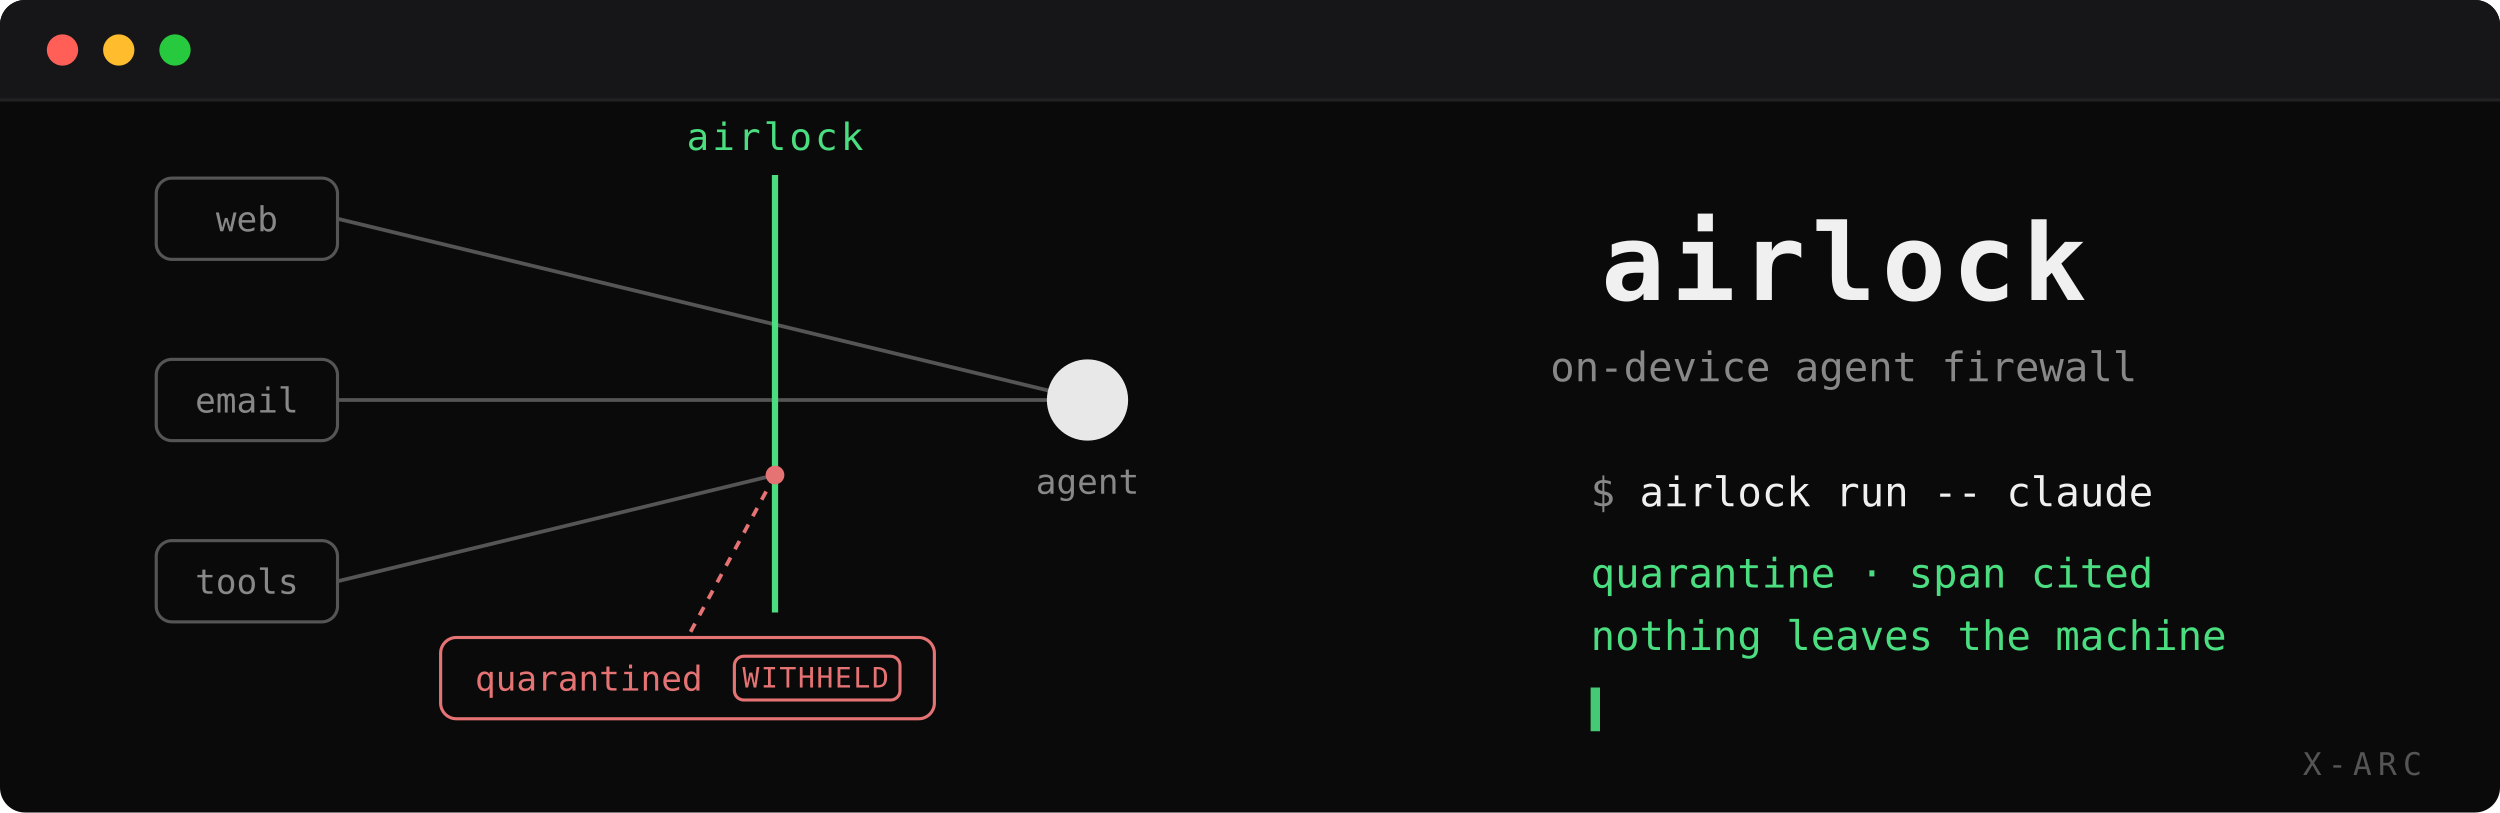
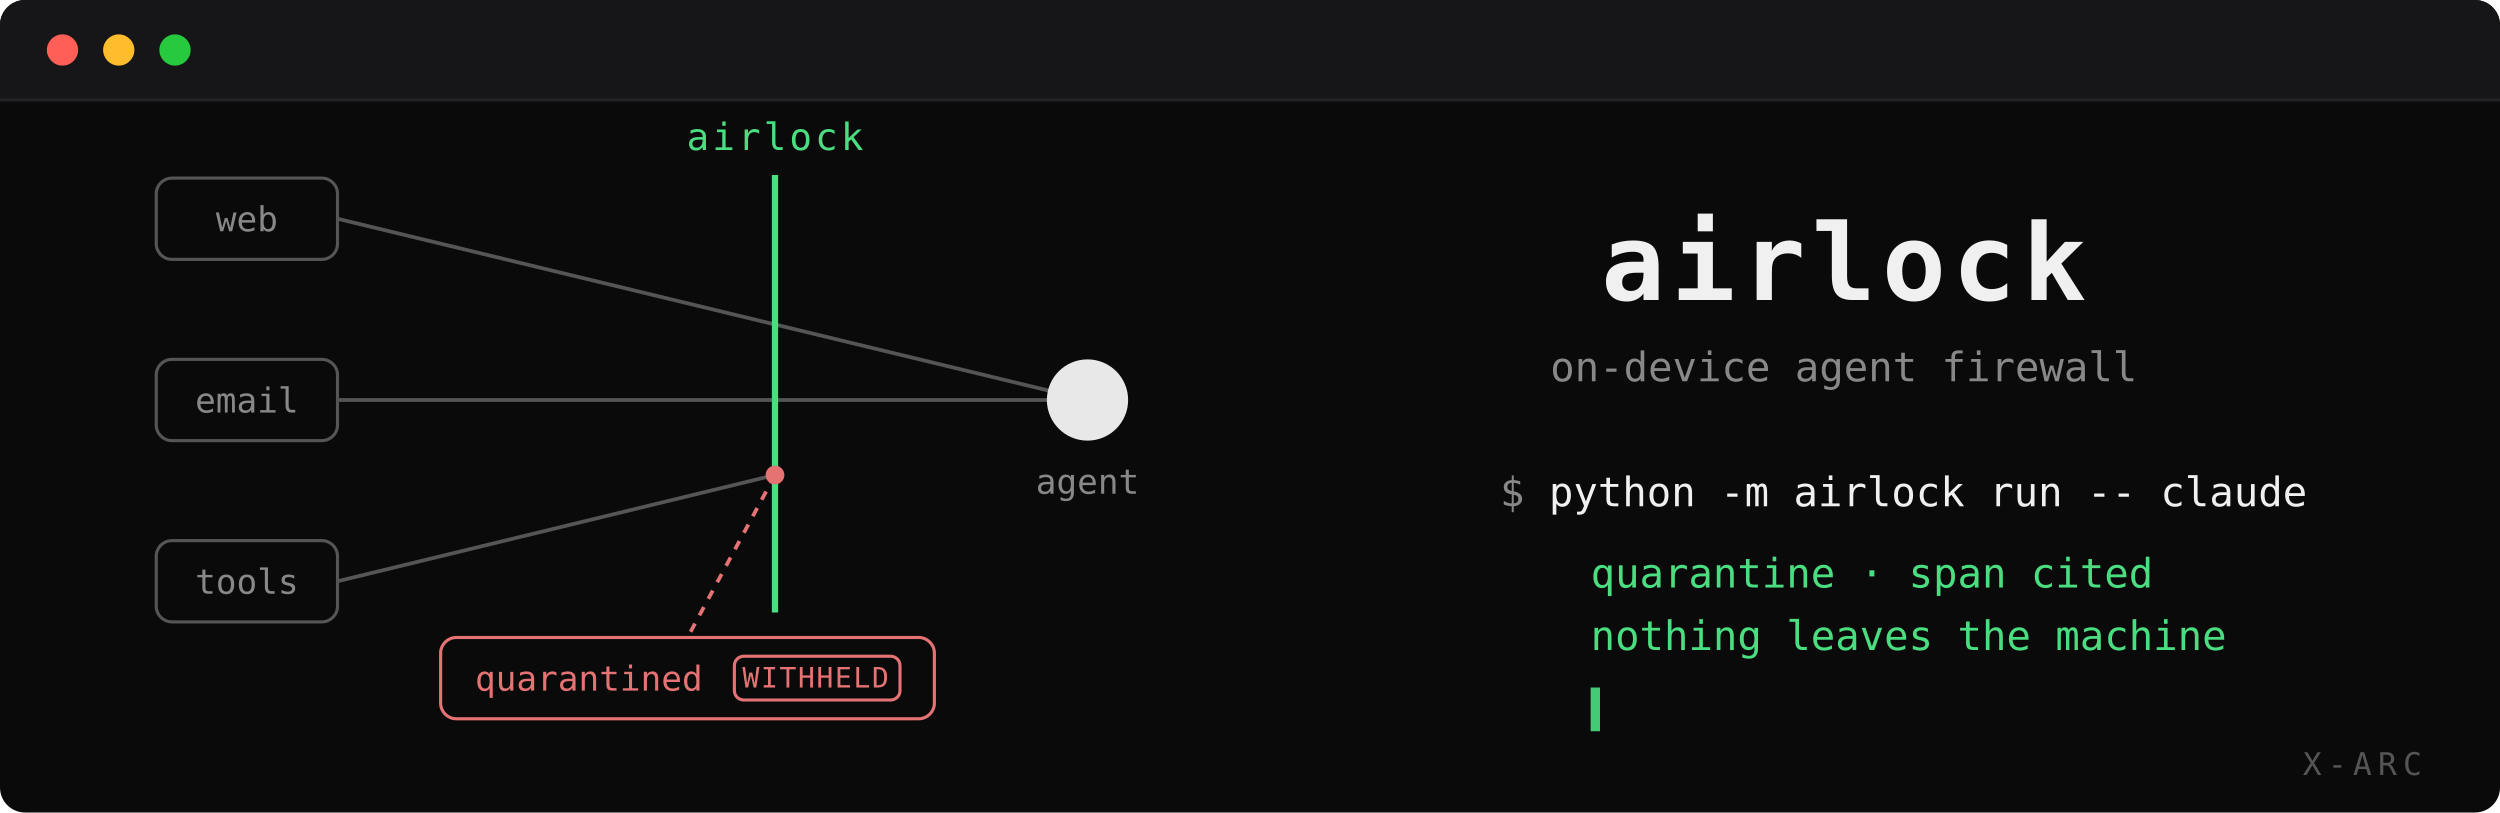
<svg xmlns="http://www.w3.org/2000/svg" viewBox="0 0 800 260">
  <defs>
    <style>
      .bg { fill: #0a0a0b; }
      .chrome-bg { fill: #161618; }
      .dot-red { fill: #ff5f56; }
      .dot-yellow { fill: #ffbd2e; }
      .dot-green { fill: #27c93f; }
      .brand { fill: #f0f0f0; font-family: 'Fira Code', 'JetBrains Mono', 'SF Mono', monospace; font-size: 34px; font-weight: 700; letter-spacing: 2px; }
      .tagline { fill: #888888; font-family: 'Fira Code', 'JetBrains Mono', 'SF Mono', monospace; font-size: 13px; }
      .prompt-dim { fill: #888888; font-family: 'Fira Code', 'JetBrains Mono', 'SF Mono', monospace; font-size: 13px; }
      .prompt-cmd { fill: #f0f0f0; font-family: 'Fira Code', 'JetBrains Mono', 'SF Mono', monospace; font-size: 13px; }
      .verdict { fill: #4ade80; font-family: 'Fira Code', 'JetBrains Mono', 'SF Mono', monospace; font-size: 13px; }
      .cursor { fill: #4ade80; opacity: 0.9; }
      .xarc { fill: #555555; font-family: 'Fira Code', 'JetBrains Mono', 'SF Mono', monospace; font-size: 10px; letter-spacing: 2px; }
      .src-box { fill: none; stroke: #555555; stroke-width: 1; }
      .src-lbl { fill: #888888; font-family: 'Fira Code', 'JetBrains Mono', 'SF Mono', monospace; font-size: 11px; }
      .flow { stroke: #555555; stroke-width: 1.2; fill: none; }
      .gate { stroke: #4ade80; stroke-width: 2; }
      .gate-lbl { fill: #4ade80; font-family: 'Fira Code', 'JetBrains Mono', 'SF Mono', monospace; font-size: 12px; letter-spacing: 1px; }
      .agent { fill: #e8e8e8; }
      .agent-lbl { fill: #888888; font-family: 'Fira Code', 'JetBrains Mono', 'SF Mono', monospace; font-size: 11px; }
      .divert { stroke: #e57373; stroke-width: 1.2; stroke-dasharray: 3 3; fill: none; }
      .q-box { fill: none; stroke: #e57373; stroke-width: 1; }
      .q-lbl { fill: #e57373; font-family: 'Fira Code', 'JetBrains Mono', 'SF Mono', monospace; font-size: 11px; }
      .q-chip { fill: none; stroke: #e57373; stroke-width: 1; }
      .q-chip-lbl { fill: #e57373; font-family: 'Fira Code', 'JetBrains Mono', 'SF Mono', monospace; font-size: 9px; letter-spacing: 0.5px; }
    </style>
  </defs>
  <rect width="800" height="260" rx="8" class="bg" />
  <rect y="0" width="800" height="32" rx="8" class="chrome-bg" />
  <rect y="16" width="800" height="16" class="chrome-bg" />
  <line x1="0" y1="32" x2="800" y2="32" stroke="#222225" stroke-width="1" />
  <circle cx="20" cy="16" r="5" class="dot-red" />
  <circle cx="38" cy="16" r="5" class="dot-yellow" />
  <circle cx="56" cy="16" r="5" class="dot-green" />
  <line x1="108" y1="70" x2="348" y2="128" class="flow" />
  <line x1="108" y1="128" x2="348" y2="128" class="flow" />
  <line x1="108" y1="186" x2="248" y2="152" class="flow" />
  <line x1="248" y1="56" x2="248" y2="196" class="gate" />
  <text x="248" y="48" text-anchor="middle" class="gate-lbl">airlock</text>
  <rect x="50" y="57" width="58" height="26" rx="5" class="src-box" />
  <text x="79" y="74" text-anchor="middle" class="src-lbl">web</text>
  <rect x="50" y="115" width="58" height="26" rx="5" class="src-box" />
  <text x="79" y="132" text-anchor="middle" class="src-lbl">email</text>
  <rect x="50" y="173" width="58" height="26" rx="5" class="src-box" />
  <text x="79" y="190" text-anchor="middle" class="src-lbl">tools</text>
  <circle cx="348" cy="128" r="13" class="agent" />
  <text x="348" y="158" text-anchor="middle" class="agent-lbl">agent</text>
  <circle cx="248" cy="152" r="3" fill="#e57373" />
  <line x1="248" y1="152" x2="220" y2="204" class="divert" />
  <rect x="141" y="204" width="158" height="26" rx="5" class="q-box" />
  <text x="152" y="221" class="q-lbl">quarantined</text>
  <rect x="235" y="210" width="53" height="14" rx="3" class="q-chip" />
  <text x="261" y="220" text-anchor="middle" class="q-chip-lbl">WITHHELD</text>
  <text x="590" y="96" text-anchor="middle" class="brand">airlock</text>
  <text x="590" y="122" text-anchor="middle" class="tagline">on-device agent firewall</text>
-   <text x="509" y="162" class="prompt-dim">$ <tspan class="prompt-cmd">airlock run -- claude</tspan>
+   <text x="480" y="162" class="prompt-dim">$ <tspan class="prompt-cmd">python -m airlock run -- claude</tspan>
  </text>
  <text x="509" y="188" class="verdict">quarantine · span cited</text>
  <text x="509" y="208" class="verdict">nothing leaves the machine</text>
  <rect x="509" y="220" width="3" height="14" class="cursor">
    <animate attributeName="opacity" values="0.9;0;0.9" dur="1.2s" repeatCount="indefinite" />
  </rect>
  <text x="775" y="248" text-anchor="end" class="xarc">X-ARC</text>
</svg>
